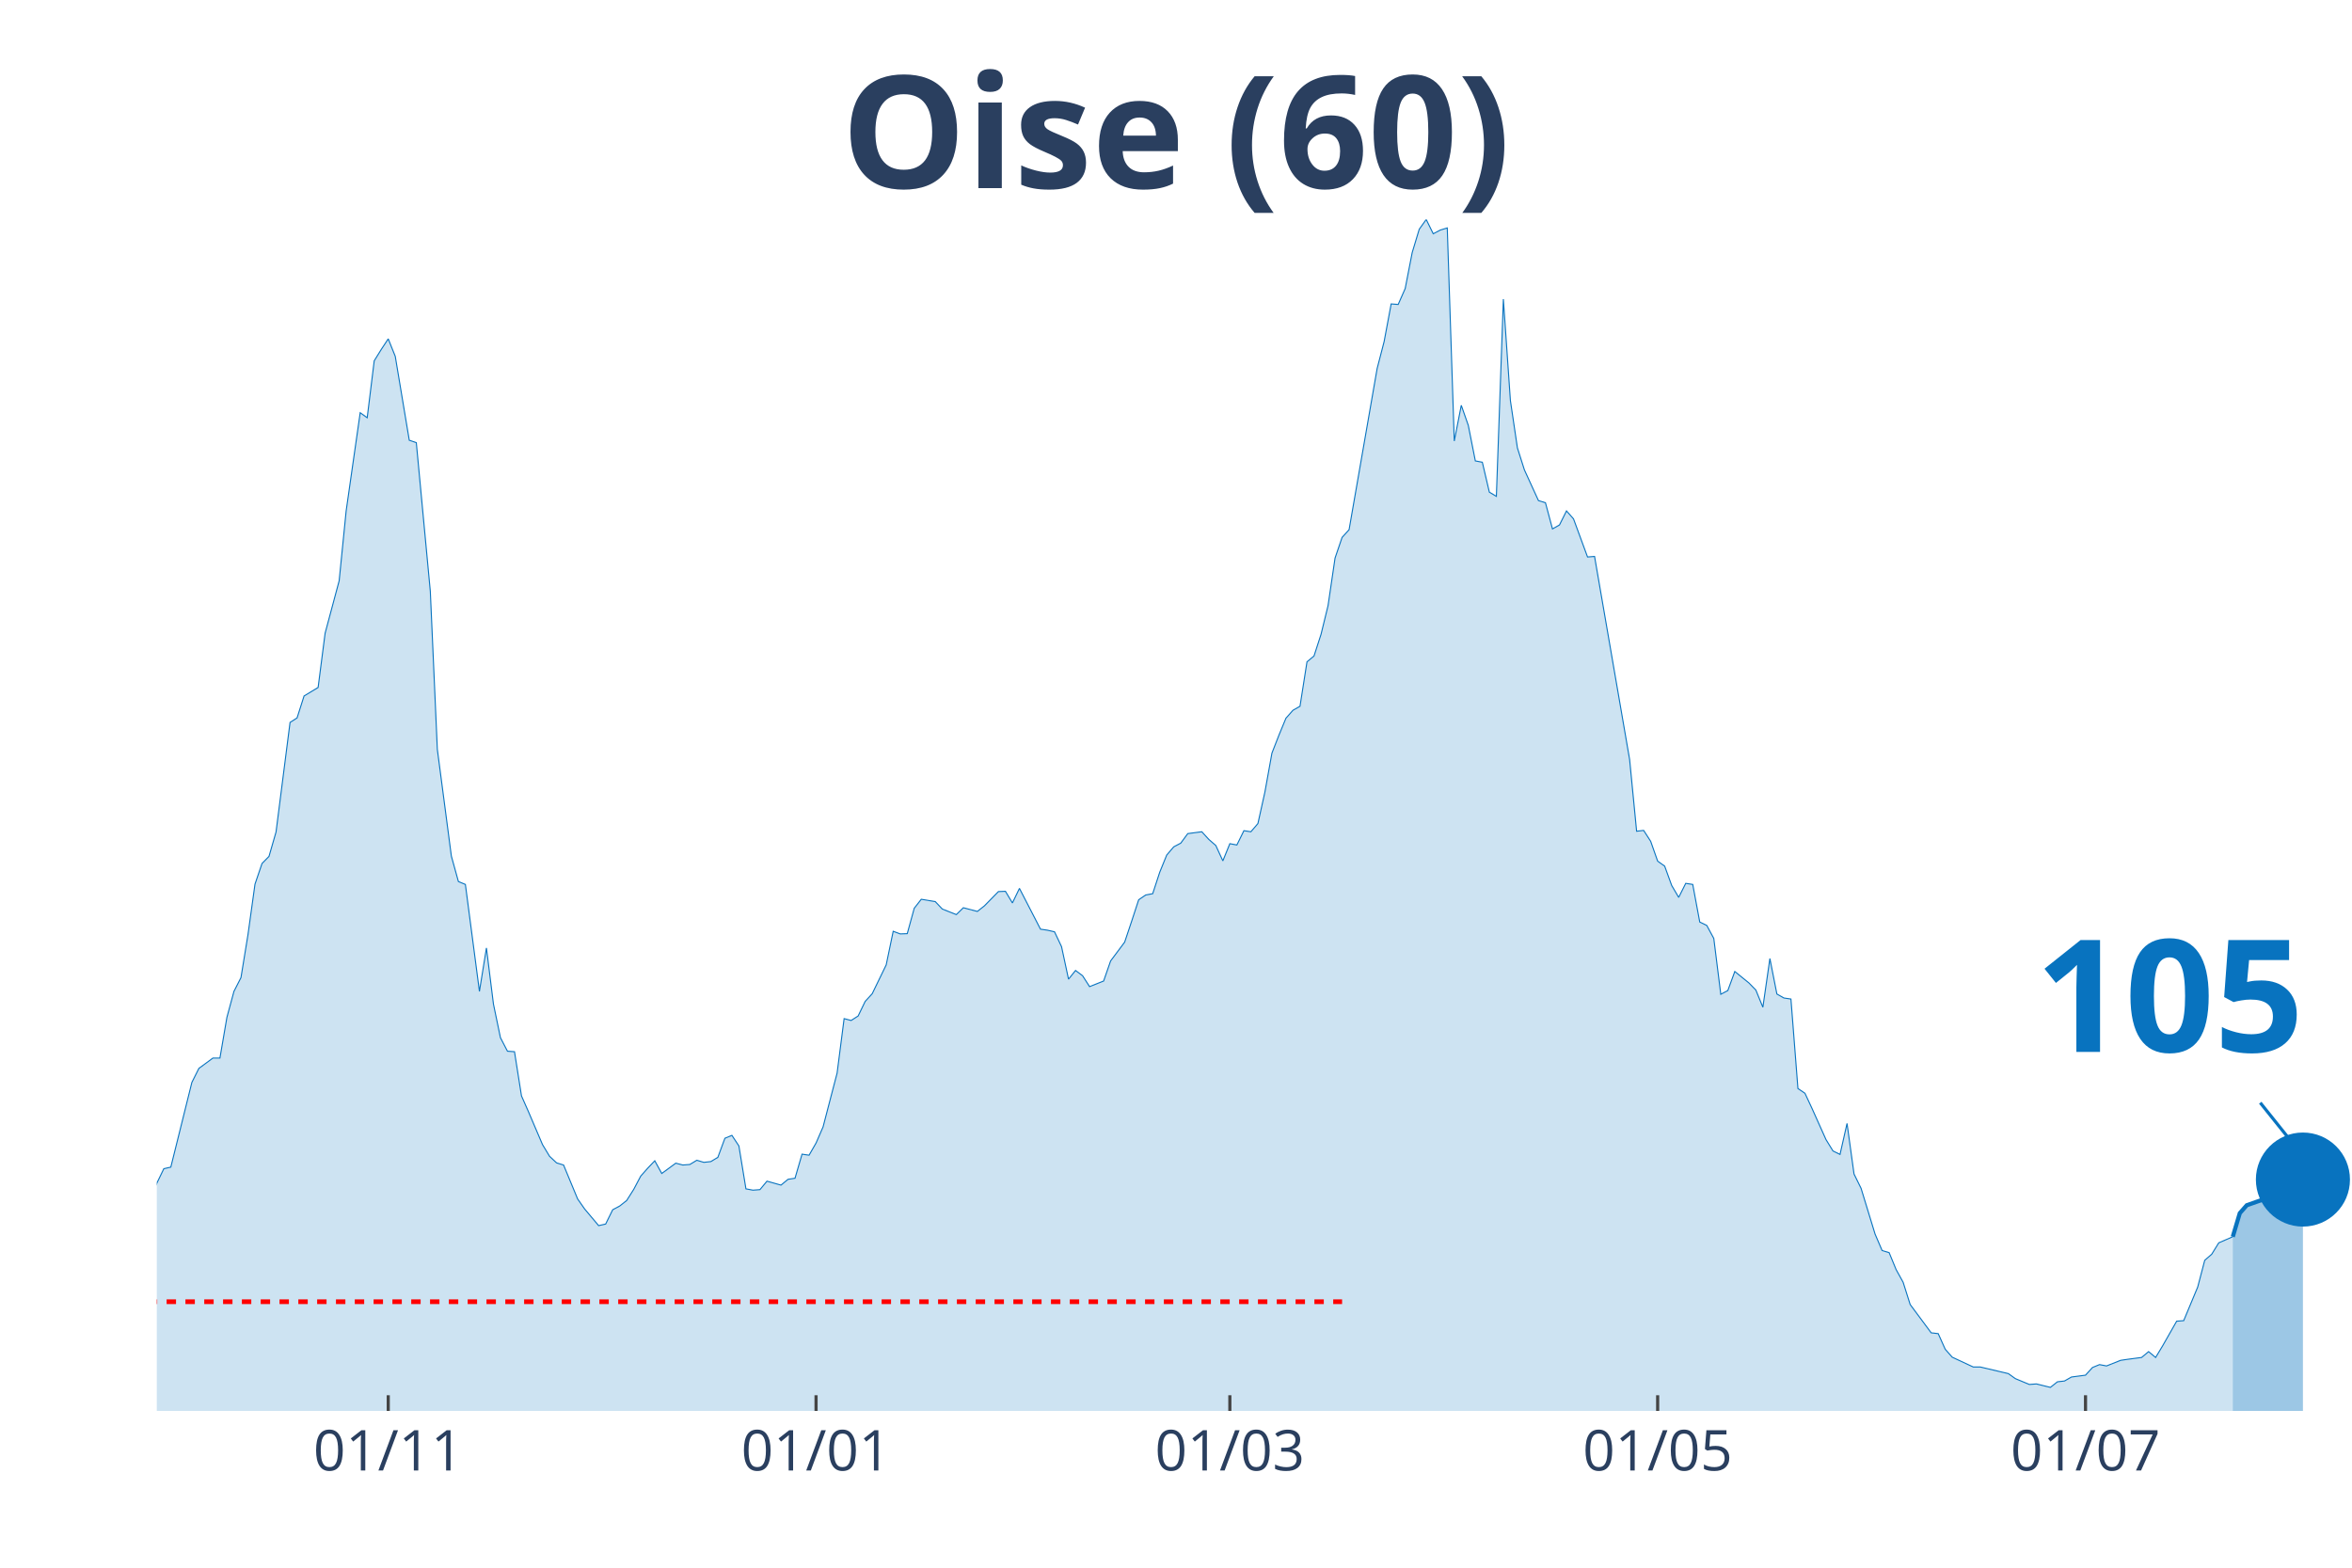
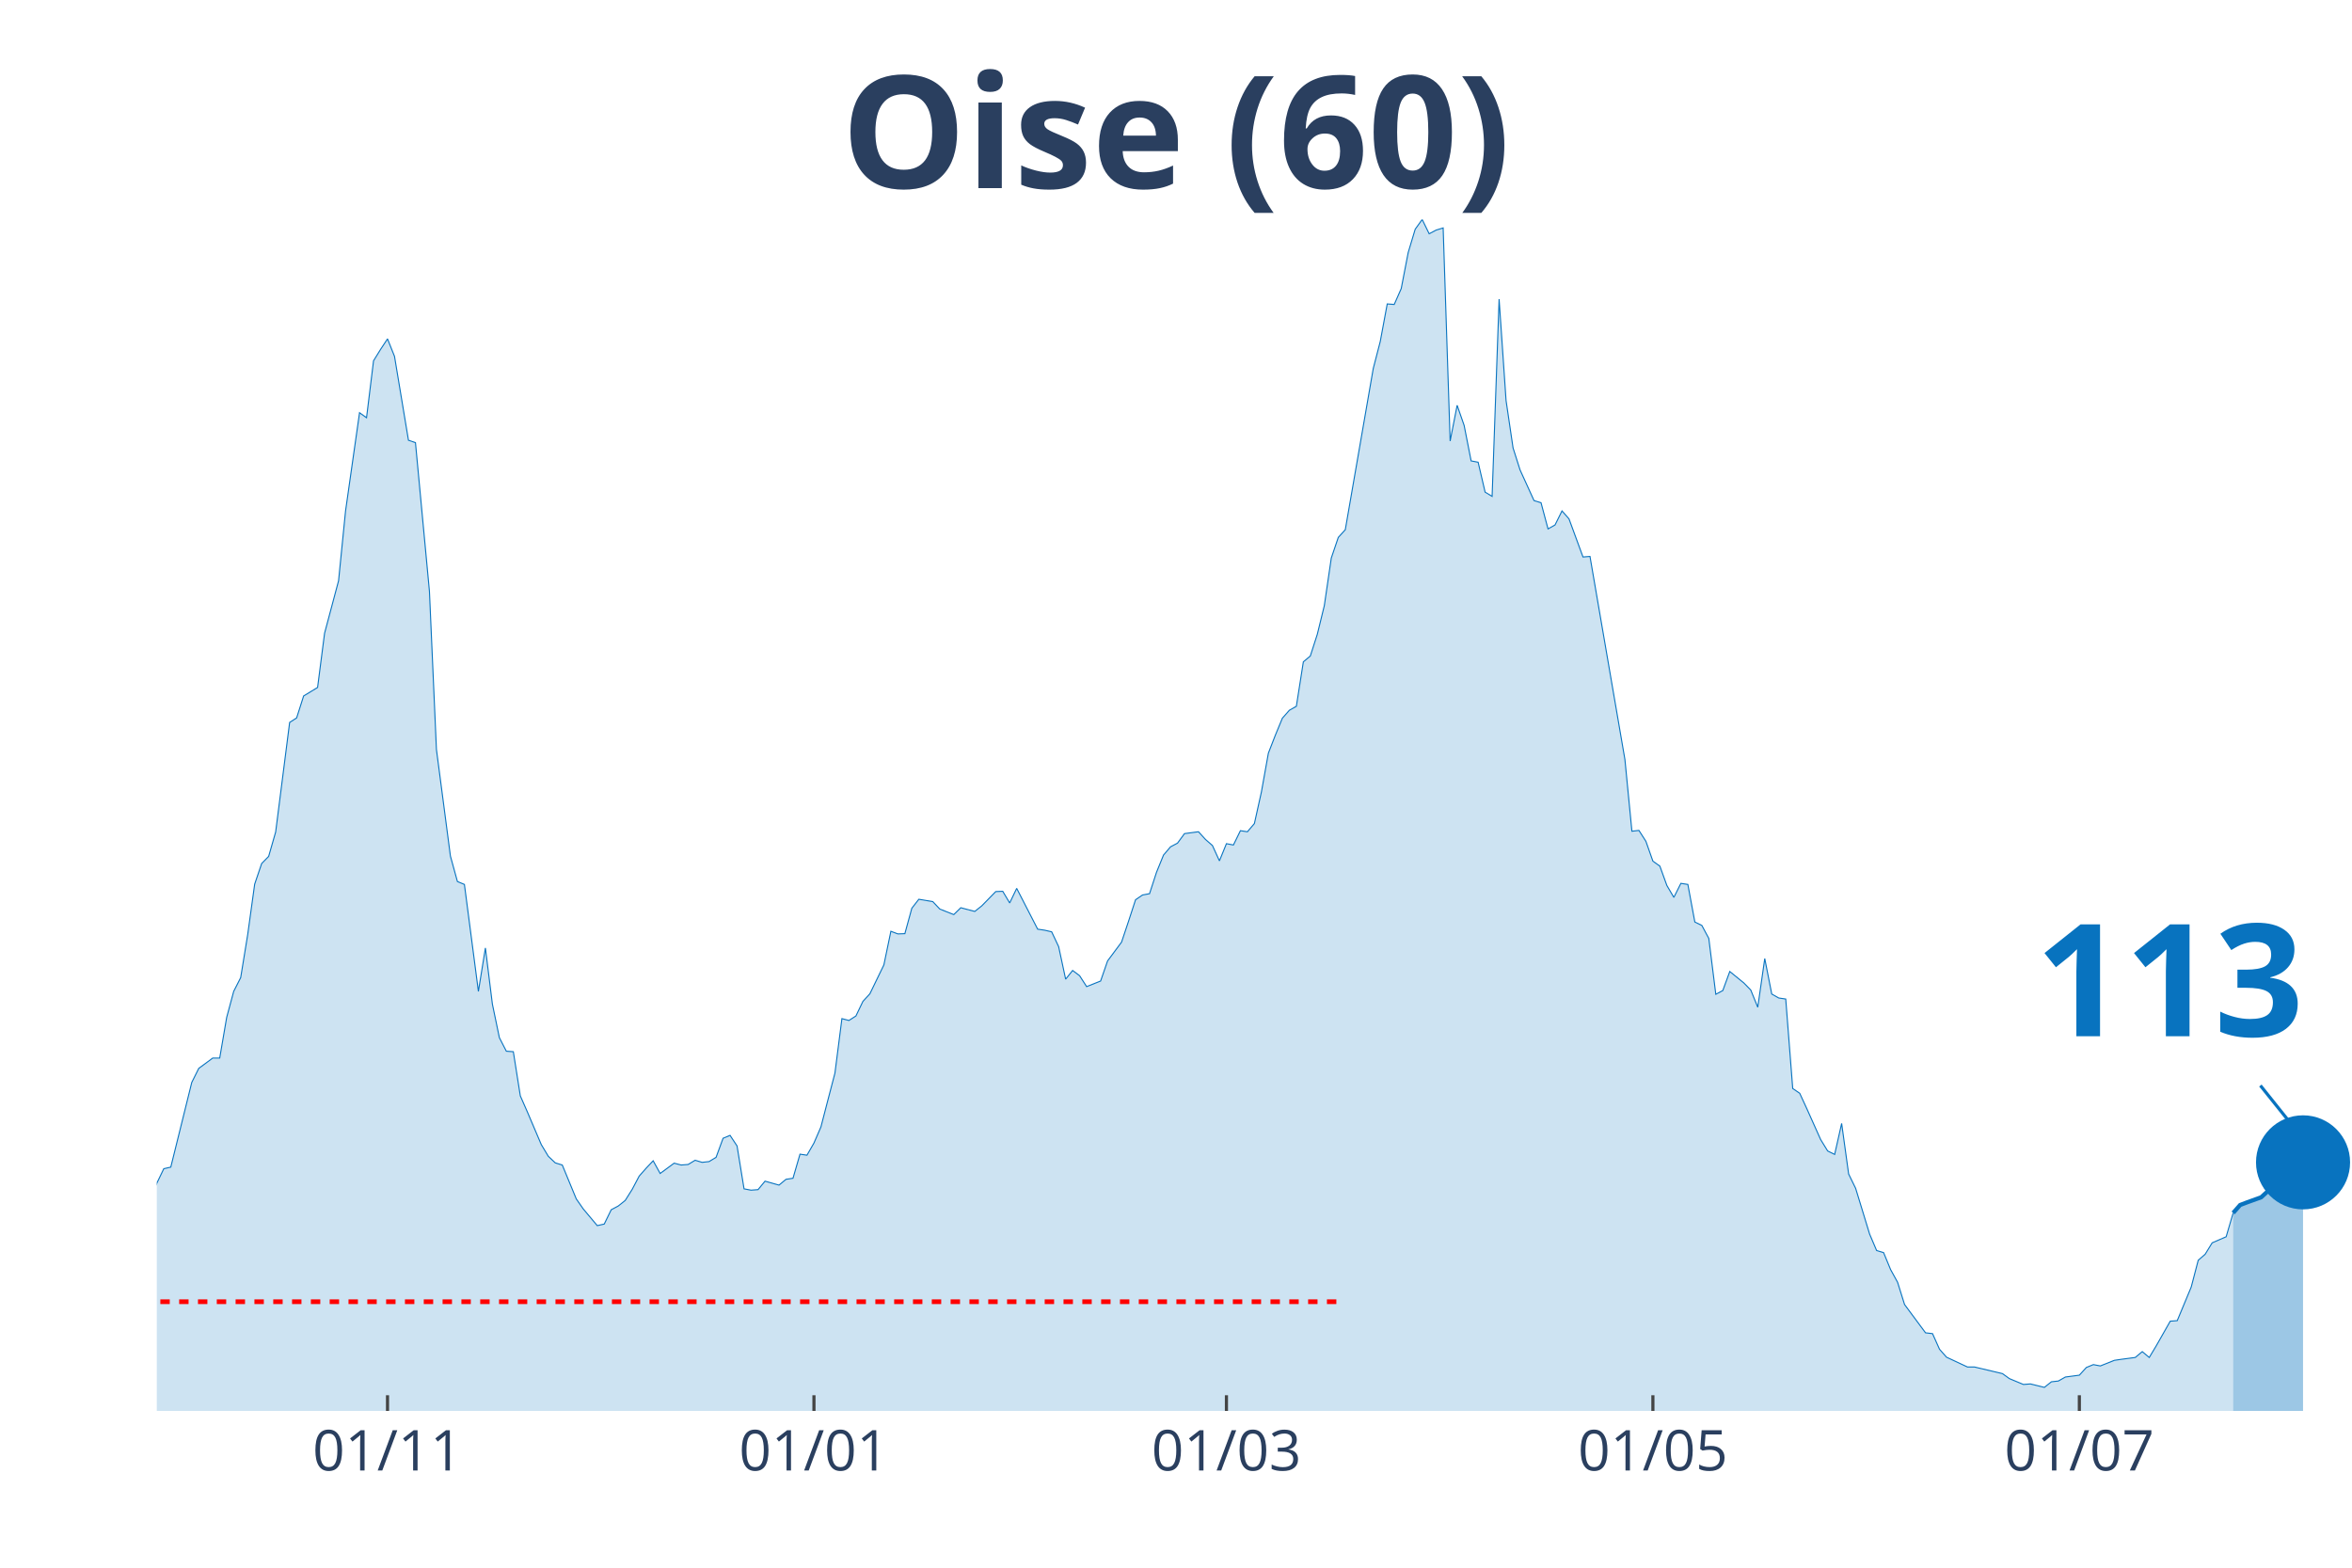
<svg xmlns="http://www.w3.org/2000/svg" class="main-svg" width="1125" height="750" style="" viewBox="0 0 750 500">
  <rect x="0" y="0" width="750" height="500" style="fill: rgb(0, 0, 0); fill-opacity: 0;" />
-   <defs id="defs-f480e1">
+   <defs id="defs-9d856f">
    <g class="clips">
-       <clipPath id="clipf480e1xyplot" class="plotclip">
+       <clipPath id="clip9d856fxyplot" class="plotclip">
        <rect width="700" height="380" />
      </clipPath>
-       <clipPath class="axesclip" id="clipf480e1x">
+       <clipPath class="axesclip" id="clip9d856fx">
        <rect x="50" y="0" width="700" height="500" />
      </clipPath>
-       <clipPath class="axesclip" id="clipf480e1y">
+       <clipPath class="axesclip" id="clip9d856fy">
        <rect x="0" y="70" width="750" height="380" />
      </clipPath>
-       <clipPath class="axesclip" id="clipf480e1xy">
+       <clipPath class="axesclip" id="clip9d856fxy">
        <rect x="50" y="70" width="700" height="380" />
      </clipPath>
    </g>
    <g class="gradients" />
  </defs>
  <g class="bglayer">
    <rect class="bg" x="50" y="70" width="700" height="380" style="fill: rgb(0, 0, 0); fill-opacity: 0; stroke-width: 0;" />
  </g>
  <g class="layer-below">
    <g class="imagelayer" />
    <g class="shapelayer" />
  </g>
  <g class="cartesianlayer">
    <g class="subplot xy">
      <g class="layer-subplot">
        <g class="shapelayer" />
        <g class="imagelayer" />
      </g>
      <g class="gridlayer">
        <g class="x">
-           <path class="xgrid crisp" transform="translate(123.8,0)" d="M0,70v380" style="stroke: rgb(255, 255, 255); stroke-opacity: 1; stroke-width: 1px;" />
-           <path class="xgrid crisp" transform="translate(260.22,0)" d="M0,70v380" style="stroke: rgb(255, 255, 255); stroke-opacity: 1; stroke-width: 1px;" />
-           <path class="xgrid crisp" transform="translate(392.17,0)" d="M0,70v380" style="stroke: rgb(255, 255, 255); stroke-opacity: 1; stroke-width: 1px;" />
-           <path class="xgrid crisp" transform="translate(528.59,0)" d="M0,70v380" style="stroke: rgb(255, 255, 255); stroke-opacity: 1; stroke-width: 1px;" />
-           <path class="xgrid crisp" transform="translate(665.02,0)" d="M0,70v380" style="stroke: rgb(255, 255, 255); stroke-opacity: 1; stroke-width: 1px;" />
+           <path class="xgrid crisp" transform="translate(123.57,0)" d="M0,70v380" style="stroke: rgb(255, 255, 255); stroke-opacity: 1; stroke-width: 1px;" />
+           <path class="xgrid crisp" transform="translate(259.55,0)" d="M0,70v380" style="stroke: rgb(255, 255, 255); stroke-opacity: 1; stroke-width: 1px;" />
+           <path class="xgrid crisp" transform="translate(391.08,0)" d="M0,70v380" style="stroke: rgb(255, 255, 255); stroke-opacity: 1; stroke-width: 1px;" />
+           <path class="xgrid crisp" transform="translate(527.07,0)" d="M0,70v380" style="stroke: rgb(255, 255, 255); stroke-opacity: 1; stroke-width: 1px;" />
+           <path class="xgrid crisp" transform="translate(663.06,0)" d="M0,70v380" style="stroke: rgb(255, 255, 255); stroke-opacity: 1; stroke-width: 1px;" />
        </g>
        <g class="y" />
      </g>
      <g class="zerolinelayer" />
      <path class="xlines-below" />
      <path class="ylines-below" />
      <g class="overlines-below" />
      <g class="xaxislayer-below" />
      <g class="yaxislayer-below" />
      <g class="overaxes-below" />
-       <g class="plot" transform="translate(50, 70)" clip-path="url('#clipf480e1xyplot')">
+       <g class="plot" transform="translate(50, 70)" clip-path="url('#clip9d856fxyplot')">
        <g class="scatterlayer mlayer">
-           <g class="trace scatter trace4628e0" style="stroke-miterlimit: 2;">
+           <g class="trace scatter trace49cd7c" style="stroke-miterlimit: 2;">
            <g class="fills">
              <g>
-                 <path class="js-fill" d="M661.98,380L-304.15,380L-304.15,373.08L-297.44,374.77L-295.21,375.02L-248.24,378.99L-246.01,379.24L-140.89,375.61L-138.66,374.85L-116.29,371.73L-114.06,371.9L-96.17,369.28L-93.93,367.42L-80.51,362.19L-78.27,361.43L-71.57,359.57L-69.33,356.45L-62.62,349.61L-60.38,348.26L-58.15,348.42L-55.91,344.63L-46.96,338.55L-44.73,336.01L-38.02,334.75L-35.78,332.38L-33.55,329.43L-31.31,328.33L-26.84,329.85L-24.6,325.46L-22.36,320.99L-20.13,307.31L-17.89,310.01L-15.65,310.52L-11.18,309.93L-8.95,311.11L-6.71,311.87L-4.47,323.01L-2.24,317.95L0,307.39L2.24,302.75L4.47,302.24L11.18,275.23L13.42,270.75L17.89,267.46L20.13,267.46L22.36,254.46L24.6,246.19L26.84,241.8L29.07,228.12L31.31,211.99L33.55,205.41L35.78,203.13L38.02,195.36L42.49,160.41L44.73,158.97L46.96,151.97L49.2,150.62L51.44,149.26L53.67,131.96L58.15,115.24L60.38,92.95L64.86,61.63L67.09,63.23L69.33,45.08L71.57,41.45L73.8,38.08L76.04,43.65L80.51,70.41L82.75,71.17L87.22,118.62L89.46,169.02L93.93,203.04L96.17,211.15L98.4,212.08L100.64,229.13L102.88,246.19L105.11,232.34L107.35,250.24L109.58,260.96L111.82,265.27L114.06,265.43L116.29,279.53L118.53,284.6L123,295.07L125.24,298.78L127.48,300.89L129.71,301.57L134.19,312.38L136.42,315.58L140.89,320.9L143.13,320.4L145.37,315.84L147.6,314.65L149.84,312.88L152.08,309.34L154.31,305.11L156.55,302.58L158.79,300.22L161.02,304.27L165.5,300.98L167.73,301.57L169.97,301.4L172.2,300.05L174.44,300.72L176.68,300.47L178.91,299.12L181.15,293.04L183.39,292.11L185.62,295.49L187.86,309.17L190.1,309.59L192.33,309.42L194.57,306.72L199.04,307.98L201.28,306.13L203.51,305.79L205.75,298.11L207.99,298.44L210.22,294.56L212.46,289.41L214.7,280.8L216.93,272.27L219.17,254.88L221.41,255.47L223.64,254.04L225.88,249.39L228.12,246.95L232.59,237.74L234.82,227.02L237.06,227.86L239.3,227.78L241.53,219.68L243.77,216.81L248.24,217.56L250.48,219.93L254.95,221.7L257.19,219.51L261.66,220.69L263.9,218.92L268.37,214.36L270.61,214.27L272.84,217.99L275.08,213.34L281.79,226.35L284.03,226.68L286.26,227.19L288.5,231.92L290.73,242.3L292.97,239.52L295.21,241.2L297.44,244.67L301.92,242.89L304.15,236.48L308.63,230.48L310.86,223.81L313.1,216.97L315.34,215.45L317.57,215.03L319.81,208.19L322.04,202.71L324.28,200.09L326.52,198.91L328.75,195.87L333.23,195.28L335.46,197.72L337.7,199.67L339.94,204.56L342.17,199.08L344.41,199.5L346.65,194.94L348.88,195.28L351.12,192.66L353.35,182.61L355.59,170.2L357.83,164.46L360.06,159.06L362.3,156.53L364.54,155.26L366.77,141.08L369.01,139.22L371.25,132.3L373.48,123.18L375.72,107.98L377.96,101.4L380.19,98.95L389.14,47.53L391.37,38.92L393.61,26.93L395.85,27.1L398.08,22.04L400.32,10.55L402.56,3.12L404.79,0L407.03,4.56L409.27,3.38L411.5,2.7L413.74,70.66L415.97,59.27L418.21,65.68L420.45,77L422.68,77.42L424.92,86.96L427.16,88.31L429.39,25.41L431.63,57.75L433.87,72.86L436.1,79.87L440.58,89.66L442.81,90.34L445.05,98.69L447.28,97.43L449.52,92.95L451.76,95.49L456.23,107.64L458.47,107.47L469.65,172.23L471.88,195.11L474.12,194.85L476.36,198.32L478.59,204.65L480.83,206.25L483.07,212.42L485.3,216.21L487.54,211.74L489.78,212.08L492.01,224.07L494.25,225.16L496.49,229.3L498.72,247.11L500.96,245.93L503.19,239.85L507.67,243.48L509.9,245.76L512.14,251.25L514.38,235.72L516.61,247.03L518.85,248.3L521.09,248.63L523.32,277.17L525.56,278.69L527.8,283.5L532.27,293.46L534.5,297.09L536.74,298.19L538.98,288.31L541.21,304.44L543.45,309L547.92,323.6L550.16,328.84L552.4,329.51L554.63,334.92L556.87,338.97L559.11,346.06L565.81,355.09L568.05,355.35L570.29,360.33L572.52,362.86L579.23,365.99L581.47,365.99L590.42,368.1L592.65,369.7L597.12,371.56L599.36,371.39L603.83,372.49L606.07,370.71L608.31,370.46L610.54,369.19L615.02,368.6L617.25,366.15L619.49,365.23L621.73,365.65L626.2,363.87L628.43,363.54L632.91,362.95L635.14,361.09L637.38,362.95L639.62,359.23L644.09,351.38L646.33,351.21L650.8,340.49L653.04,331.96L655.27,330.02L657.51,326.39L661.98,324.45" style="fill: rgb(8, 115, 191); fill-opacity: 0.2; stroke-width: 0;" />
+                 <path class="js-fill" d="M662.1,380L-303.18,380L-303.18,373.08L-296.5,374.77L-294.27,375.02L-247.45,378.99L-245.22,379.24L-140.45,375.61L-138.22,374.85L-115.92,371.73L-113.69,371.9L-95.86,369.28L-93.63,367.42L-80.25,362.19L-78.03,361.43L-71.34,359.57L-69.11,356.45L-62.42,349.61L-60.19,348.26L-57.96,348.42L-55.73,344.63L-46.82,338.55L-44.59,336.01L-37.9,334.75L-35.67,332.38L-33.44,329.43L-31.21,328.33L-26.75,329.85L-24.52,325.46L-22.29,320.99L-20.06,307.31L-17.83,310.01L-15.61,310.52L-11.15,309.93L-8.92,311.11L-6.69,311.87L-4.46,323.01L-2.23,317.95L0,307.39L2.23,302.75L4.46,302.24L11.15,275.23L13.38,270.75L17.83,267.46L20.06,267.46L22.29,254.46L24.52,246.19L26.75,241.8L28.98,228.12L31.21,211.99L33.44,205.41L35.67,203.13L37.9,195.36L42.36,160.41L44.59,158.97L46.82,151.97L49.04,150.62L51.27,149.26L53.5,131.96L57.96,115.24L60.19,92.95L64.65,61.63L66.88,63.23L69.11,45.08L71.34,41.45L73.57,38.08L75.8,43.65L80.25,70.41L82.48,71.17L86.94,118.62L89.17,169.02L93.63,203.04L95.86,211.15L98.09,212.08L100.32,229.13L102.55,246.19L104.78,232.34L107.01,250.24L109.24,260.96L111.46,265.27L113.69,265.43L115.92,279.53L118.15,284.6L122.61,295.07L124.84,298.78L127.07,300.89L129.3,301.57L133.76,312.38L135.99,315.58L140.45,320.9L142.68,320.4L144.9,315.84L147.13,314.65L149.36,312.88L151.59,309.34L153.82,305.11L156.05,302.58L158.28,300.22L160.51,304.27L164.97,300.98L167.2,301.57L169.43,301.4L171.66,300.05L173.89,300.72L176.11,300.47L178.34,299.12L180.57,293.04L182.8,292.11L185.03,295.49L187.26,309.17L189.49,309.59L191.72,309.42L193.95,306.72L198.41,307.98L200.64,306.13L202.87,305.79L205.1,298.11L207.32,298.44L209.55,294.56L211.78,289.41L214.01,280.8L216.24,272.27L218.47,254.88L220.7,255.47L222.93,254.04L225.16,249.39L227.39,246.95L231.85,237.74L234.08,227.02L236.31,227.86L238.54,227.78L240.76,219.68L242.99,216.81L247.45,217.56L249.68,219.93L254.14,221.7L256.37,219.51L260.83,220.69L263.06,218.92L267.52,214.36L269.75,214.27L271.97,217.99L274.2,213.34L280.89,226.35L283.12,226.68L285.35,227.19L287.58,231.92L289.81,242.3L292.04,239.52L294.27,241.2L296.5,244.67L300.96,242.89L303.18,236.48L307.64,230.48L309.87,223.81L312.1,216.97L314.33,215.45L316.56,215.03L318.79,208.19L321.02,202.71L323.25,200.09L325.48,198.91L327.71,195.87L332.17,195.28L334.39,197.72L336.62,199.67L338.85,204.56L341.08,199.08L343.31,199.5L345.54,194.94L347.77,195.28L350,192.66L352.23,182.61L354.46,170.2L356.69,164.46L358.92,159.06L361.15,156.53L363.38,155.26L365.61,141.08L367.83,139.22L370.06,132.3L372.29,123.18L374.52,107.98L376.75,101.4L378.98,98.95L387.9,47.53L390.13,38.92L392.36,26.93L394.59,27.1L396.82,22.04L399.04,10.55L401.27,3.12L403.5,0L405.73,4.56L407.96,3.38L410.19,2.7L412.42,70.66L414.65,59.27L416.88,65.68L419.11,77L421.34,77.42L423.57,86.96L425.8,88.31L428.03,25.41L430.25,57.75L432.48,72.86L434.71,79.87L439.17,89.66L441.4,90.34L443.63,98.69L445.86,97.43L448.09,92.95L450.32,95.49L454.78,107.64L457.01,107.47L468.15,172.23L470.38,195.11L472.61,194.85L474.84,198.32L477.07,204.65L479.3,206.25L481.53,212.42L483.76,216.21L485.99,211.74L488.22,212.08L490.45,224.07L492.68,225.16L494.9,229.3L497.13,247.11L499.36,245.93L501.59,239.85L506.05,243.48L508.28,245.76L510.51,251.25L512.74,235.72L514.97,247.03L517.2,248.3L519.43,248.63L521.66,277.17L523.89,278.69L526.11,283.5L530.57,293.46L532.8,297.09L535.03,298.19L537.26,288.31L539.49,304.44L541.72,309L546.18,323.6L548.41,328.84L550.64,329.51L552.87,334.92L555.1,338.97L557.32,346.06L564.01,355.09L566.24,355.35L568.47,360.33L570.7,362.86L577.39,365.99L579.62,365.99L588.54,368.1L590.76,369.7L595.22,371.56L597.45,371.39L601.91,372.49L604.14,370.71L606.37,370.46L608.6,369.19L613.06,368.6L615.29,366.15L617.52,365.23L619.75,365.65L624.2,363.87L626.43,363.54L630.89,362.95L633.12,361.09L635.35,362.95L637.58,359.23L642.04,351.38L644.27,351.21L648.73,340.49L650.96,331.96L653.18,330.02L655.41,326.39L659.87,324.45L662.1,316.85" style="fill: rgb(8, 115, 191); fill-opacity: 0.2; stroke-width: 0;" />
              </g>
            </g>
            <g class="errorbars" />
            <g class="lines">
-               <path class="js-line" d="M-304.15,373.08L-297.44,374.77L-295.21,375.02L-248.24,378.99L-246.01,379.24L-140.89,375.61L-138.66,374.85L-116.29,371.73L-114.06,371.9L-96.17,369.28L-93.93,367.42L-80.51,362.19L-78.27,361.43L-71.57,359.57L-69.33,356.45L-62.62,349.61L-60.38,348.26L-58.15,348.42L-55.91,344.63L-46.96,338.55L-44.73,336.01L-38.02,334.75L-35.78,332.38L-33.55,329.43L-31.31,328.33L-26.84,329.85L-24.6,325.46L-22.36,320.99L-20.13,307.31L-17.89,310.01L-15.65,310.52L-11.18,309.93L-8.95,311.11L-6.71,311.87L-4.47,323.01L-2.24,317.95L0,307.39L2.24,302.75L4.47,302.24L11.18,275.23L13.42,270.75L17.89,267.46L20.13,267.46L22.36,254.46L24.6,246.19L26.84,241.8L29.07,228.12L31.31,211.99L33.55,205.41L35.78,203.13L38.02,195.36L42.49,160.41L44.73,158.97L46.96,151.97L49.2,150.62L51.44,149.26L53.67,131.96L58.15,115.24L60.38,92.95L64.86,61.63L67.09,63.23L69.33,45.08L71.57,41.45L73.8,38.08L76.04,43.65L80.51,70.41L82.75,71.17L87.22,118.62L89.46,169.02L93.93,203.04L96.17,211.15L98.4,212.08L100.64,229.13L102.88,246.19L105.11,232.34L107.35,250.24L109.58,260.96L111.82,265.27L114.06,265.43L116.29,279.53L118.53,284.6L123,295.07L125.24,298.78L127.48,300.89L129.71,301.57L134.19,312.38L136.42,315.58L140.89,320.9L143.13,320.4L145.37,315.84L147.6,314.65L149.84,312.88L152.08,309.34L154.31,305.11L156.55,302.58L158.79,300.22L161.02,304.27L165.5,300.98L167.73,301.57L169.97,301.4L172.2,300.05L174.44,300.72L176.68,300.47L178.91,299.12L181.15,293.04L183.39,292.11L185.62,295.49L187.86,309.17L190.1,309.59L192.33,309.42L194.57,306.72L199.04,307.98L201.28,306.13L203.51,305.79L205.75,298.11L207.99,298.44L210.22,294.56L212.46,289.41L214.7,280.8L216.93,272.27L219.17,254.88L221.41,255.47L223.64,254.04L225.88,249.39L228.12,246.95L232.59,237.74L234.82,227.02L237.06,227.86L239.3,227.78L241.53,219.68L243.77,216.81L248.24,217.56L250.48,219.93L254.95,221.7L257.19,219.51L261.66,220.69L263.9,218.92L268.37,214.36L270.61,214.27L272.84,217.99L275.08,213.34L281.79,226.35L284.03,226.68L286.26,227.19L288.5,231.92L290.73,242.3L292.97,239.52L295.21,241.2L297.44,244.67L301.92,242.89L304.15,236.48L308.63,230.48L310.86,223.81L313.1,216.97L315.34,215.45L317.57,215.03L319.81,208.19L322.04,202.71L324.28,200.09L326.52,198.91L328.75,195.87L333.23,195.28L335.46,197.72L337.7,199.67L339.94,204.56L342.17,199.08L344.41,199.5L346.65,194.94L348.88,195.28L351.12,192.66L353.35,182.61L355.59,170.2L357.83,164.46L360.06,159.06L362.3,156.53L364.54,155.26L366.77,141.08L369.01,139.22L371.25,132.3L373.48,123.18L375.72,107.98L377.96,101.4L380.19,98.95L389.14,47.53L391.37,38.92L393.61,26.93L395.85,27.1L398.08,22.04L400.32,10.55L402.56,3.12L404.79,0L407.03,4.56L409.27,3.38L411.5,2.7L413.74,70.66L415.97,59.27L418.21,65.68L420.45,77L422.68,77.42L424.92,86.96L427.16,88.31L429.39,25.41L431.63,57.75L433.87,72.86L436.1,79.87L440.58,89.66L442.81,90.34L445.05,98.69L447.28,97.43L449.52,92.95L451.76,95.49L456.23,107.64L458.47,107.47L469.65,172.23L471.88,195.11L474.12,194.85L476.36,198.32L478.59,204.65L480.83,206.25L483.07,212.42L485.3,216.21L487.54,211.74L489.78,212.08L492.01,224.07L494.25,225.16L496.49,229.3L498.72,247.11L500.96,245.93L503.19,239.85L507.67,243.48L509.9,245.76L512.14,251.25L514.38,235.72L516.61,247.03L518.85,248.3L521.09,248.63L523.32,277.17L525.56,278.69L527.8,283.5L532.27,293.46L534.5,297.09L536.74,298.19L538.98,288.31L541.21,304.44L543.45,309L547.92,323.6L550.16,328.84L552.4,329.51L554.63,334.92L556.87,338.97L559.11,346.06L565.81,355.09L568.05,355.35L570.29,360.33L572.52,362.86L579.23,365.99L581.47,365.99L590.42,368.1L592.65,369.7L597.12,371.56L599.36,371.39L603.83,372.49L606.07,370.71L608.31,370.46L610.54,369.19L615.02,368.6L617.25,366.15L619.49,365.23L621.73,365.65L626.2,363.87L628.43,363.54L632.91,362.95L635.14,361.09L637.38,362.95L639.62,359.23L644.09,351.38L646.33,351.21L650.8,340.49L653.04,331.96L655.27,330.02L657.51,326.39L661.98,324.45" style="vector-effect: non-scaling-stroke; fill: none; stroke: rgb(8, 115, 191); stroke-opacity: 1; stroke-width: 0.5px; opacity: 1;" />
+               <path class="js-line" d="M-303.18,373.08L-296.5,374.77L-294.27,375.02L-247.45,378.99L-245.22,379.24L-140.45,375.61L-138.22,374.85L-115.92,371.73L-113.69,371.9L-95.86,369.28L-93.63,367.42L-80.25,362.19L-78.03,361.43L-71.34,359.57L-69.11,356.45L-62.42,349.61L-60.19,348.26L-57.96,348.42L-55.73,344.63L-46.82,338.55L-44.59,336.01L-37.9,334.75L-35.67,332.38L-33.44,329.43L-31.21,328.33L-26.75,329.85L-24.52,325.46L-22.29,320.99L-20.06,307.31L-17.83,310.01L-15.61,310.52L-11.15,309.93L-8.92,311.11L-6.69,311.87L-4.46,323.01L-2.23,317.95L0,307.39L2.23,302.75L4.46,302.24L11.15,275.23L13.38,270.75L17.83,267.46L20.06,267.46L22.29,254.46L24.52,246.19L26.75,241.8L28.98,228.12L31.21,211.99L33.44,205.41L35.67,203.13L37.9,195.36L42.36,160.41L44.59,158.97L46.82,151.97L49.04,150.62L51.27,149.26L53.5,131.96L57.96,115.24L60.19,92.95L64.65,61.63L66.88,63.23L69.11,45.08L71.34,41.45L73.57,38.08L75.8,43.65L80.25,70.41L82.48,71.17L86.94,118.62L89.17,169.02L93.63,203.04L95.86,211.15L98.09,212.08L100.32,229.13L102.55,246.19L104.78,232.34L107.01,250.24L109.24,260.96L111.46,265.27L113.69,265.43L115.92,279.53L118.15,284.6L122.61,295.07L124.84,298.78L127.07,300.89L129.3,301.57L133.76,312.38L135.99,315.58L140.45,320.9L142.68,320.4L144.9,315.84L147.13,314.65L149.36,312.88L151.59,309.34L153.82,305.11L156.05,302.58L158.28,300.22L160.51,304.27L164.97,300.98L167.2,301.57L169.43,301.4L171.66,300.05L173.89,300.72L176.11,300.47L178.34,299.12L180.57,293.04L182.8,292.11L185.03,295.49L187.26,309.17L189.49,309.59L191.72,309.42L193.95,306.72L198.41,307.98L200.64,306.13L202.87,305.79L205.1,298.11L207.32,298.44L209.55,294.56L211.78,289.41L214.01,280.8L216.24,272.27L218.47,254.88L220.7,255.47L222.93,254.04L225.16,249.39L227.39,246.95L231.85,237.74L234.08,227.02L236.31,227.86L238.54,227.78L240.76,219.68L242.99,216.81L247.45,217.56L249.68,219.93L254.14,221.7L256.37,219.51L260.83,220.69L263.06,218.92L267.52,214.36L269.75,214.27L271.97,217.99L274.2,213.34L280.89,226.35L283.12,226.68L285.35,227.19L287.58,231.92L289.81,242.3L292.04,239.52L294.27,241.2L296.5,244.67L300.96,242.89L303.18,236.48L307.64,230.48L309.87,223.81L312.1,216.97L314.33,215.45L316.56,215.03L318.79,208.19L321.02,202.71L323.25,200.09L325.48,198.91L327.71,195.87L332.17,195.28L334.39,197.72L336.62,199.67L338.85,204.56L341.08,199.08L343.31,199.5L345.54,194.94L347.77,195.28L350,192.66L352.23,182.61L354.46,170.2L356.69,164.46L358.92,159.06L361.15,156.53L363.38,155.26L365.61,141.08L367.83,139.22L370.06,132.3L372.29,123.18L374.52,107.98L376.75,101.4L378.98,98.95L387.9,47.53L390.13,38.92L392.36,26.93L394.59,27.1L396.82,22.04L399.04,10.55L401.27,3.12L403.5,0L405.73,4.56L407.96,3.38L410.19,2.7L412.42,70.66L414.65,59.27L416.88,65.68L419.11,77L421.34,77.42L423.57,86.96L425.8,88.31L428.03,25.41L430.25,57.75L432.48,72.86L434.71,79.87L439.17,89.66L441.4,90.34L443.63,98.69L445.86,97.43L448.09,92.95L450.32,95.49L454.78,107.64L457.01,107.47L468.15,172.23L470.38,195.11L472.61,194.85L474.84,198.32L477.07,204.65L479.3,206.25L481.53,212.42L483.76,216.21L485.99,211.74L488.22,212.08L490.45,224.07L492.68,225.16L494.9,229.3L497.13,247.11L499.36,245.93L501.59,239.85L506.05,243.48L508.28,245.76L510.51,251.25L512.74,235.72L514.97,247.03L517.2,248.3L519.43,248.63L521.66,277.17L523.89,278.69L526.11,283.5L530.57,293.46L532.8,297.09L535.03,298.19L537.26,288.31L539.49,304.44L541.72,309L546.18,323.6L548.41,328.84L550.64,329.51L552.87,334.92L555.1,338.97L557.32,346.06L564.01,355.09L566.24,355.35L568.47,360.33L570.7,362.86L577.39,365.99L579.62,365.99L588.54,368.1L590.76,369.7L595.22,371.56L597.45,371.39L601.91,372.49L604.14,370.71L606.37,370.46L608.6,369.19L613.06,368.6L615.29,366.15L617.52,365.23L619.75,365.65L624.2,363.87L626.43,363.54L630.89,362.95L633.12,361.09L635.35,362.95L637.58,359.23L642.04,351.38L644.27,351.21L648.73,340.49L650.96,331.96L653.18,330.02L655.41,326.39L659.87,324.45L662.1,316.85" style="vector-effect: non-scaling-stroke; fill: none; stroke: rgb(8, 115, 191); stroke-opacity: 1; stroke-width: 0.5px; opacity: 1;" />
            </g>
            <g class="points" />
            <g class="text" />
          </g>
-           <g class="trace scatter tracea2f719" style="stroke-miterlimit: 2;">
+           <g class="trace scatter tracecf9662" style="stroke-miterlimit: 2;">
            <g class="fills">
              <g>
-                 <path class="js-fill" d="M684.35,380L661.98,380L661.98,324.45L664.22,316.93L666.45,314.4L673.16,312.04L675.4,310.1L677.64,309.34L679.87,310.77L684.35,306.21" style="fill: rgb(8, 115, 191); fill-opacity: 0.4; stroke-width: 0;" />
+                 <path class="js-fill" d="M684.39,380L662.1,380L662.1,316.85L664.33,314.32L666.56,313.47L671.02,311.87L673.25,309.84L675.48,309.08L677.71,310.69L679.94,307.82L682.17,306.21L684.39,300.72" style="fill: rgb(8, 115, 191); fill-opacity: 0.4; stroke-width: 0;" />
              </g>
            </g>
            <g class="errorbars" />
            <g class="lines">
-               <path class="js-line" d="M661.98,324.45L664.22,316.93L666.45,314.4L673.16,312.04L675.4,310.1L677.64,309.34L679.87,310.77L684.35,306.21" style="vector-effect: non-scaling-stroke; fill: none; stroke: rgb(8, 115, 191); stroke-opacity: 1; stroke-width: 2px; opacity: 1;" />
+               <path class="js-line" d="M662.1,316.85L664.33,314.32L666.56,313.47L671.02,311.87L673.25,309.84L675.48,309.08L677.71,310.69L679.94,307.82L682.17,306.21L684.39,300.72" style="vector-effect: non-scaling-stroke; fill: none; stroke: rgb(8, 115, 191); stroke-opacity: 1; stroke-width: 2px; opacity: 1;" />
            </g>
            <g class="points" />
            <g class="text" />
          </g>
-           <g class="trace scatter tracecf4965" style="stroke-miterlimit: 2; opacity: 1;">
+           <g class="trace scatter traceaefd51" style="stroke-miterlimit: 2; opacity: 1;">
            <g class="fills" />
            <g class="errorbars" />
            <g class="lines" />
            <g class="points">
-               <path class="point" transform="translate(684.35,306.21)" d="M15,0A15,15 0 1,1 0,-15A15,15 0 0,1 15,0Z" style="opacity: 1; stroke-width: 0px; fill: rgb(8, 115, 191); fill-opacity: 1;" />
+               <path class="point" transform="translate(684.39,300.72)" d="M15,0A15,15 0 1,1 0,-15A15,15 0 0,1 15,0Z" style="opacity: 1; stroke-width: 0px; fill: rgb(8, 115, 191); fill-opacity: 1;" />
            </g>
            <g class="text" />
          </g>
        </g>
      </g>
      <g class="overplot" />
      <path class="xlines-above crisp" style="fill: none; stroke-width: 1px; stroke: rgb(0, 0, 0); stroke-opacity: 0;" d="" />
      <path class="ylines-above crisp" style="fill: none;" d="M0,0" />
      <g class="overlines-above" />
      <g class="xaxislayer-above">
-         <path class="xtick ticks crisp" d="M0,450v-5" transform="translate(123.8,0)" style="stroke: rgb(68, 68, 68); stroke-opacity: 1; stroke-width: 1px;" />
-         <path class="xtick ticks crisp" d="M0,450v-5" transform="translate(260.22,0)" style="stroke: rgb(68, 68, 68); stroke-opacity: 1; stroke-width: 1px;" />
-         <path class="xtick ticks crisp" d="M0,450v-5" transform="translate(392.17,0)" style="stroke: rgb(68, 68, 68); stroke-opacity: 1; stroke-width: 1px;" />
-         <path class="xtick ticks crisp" d="M0,450v-5" transform="translate(528.59,0)" style="stroke: rgb(68, 68, 68); stroke-opacity: 1; stroke-width: 1px;" />
-         <path class="xtick ticks crisp" d="M0,450v-5" transform="translate(665.02,0)" style="stroke: rgb(68, 68, 68); stroke-opacity: 1; stroke-width: 1px;" />
+         <path class="xtick ticks crisp" d="M0,450v-5" transform="translate(123.57,0)" style="stroke: rgb(68, 68, 68); stroke-opacity: 1; stroke-width: 1px;" />
+         <path class="xtick ticks crisp" d="M0,450v-5" transform="translate(259.55,0)" style="stroke: rgb(68, 68, 68); stroke-opacity: 1; stroke-width: 1px;" />
+         <path class="xtick ticks crisp" d="M0,450v-5" transform="translate(391.08,0)" style="stroke: rgb(68, 68, 68); stroke-opacity: 1; stroke-width: 1px;" />
+         <path class="xtick ticks crisp" d="M0,450v-5" transform="translate(527.07,0)" style="stroke: rgb(68, 68, 68); stroke-opacity: 1; stroke-width: 1px;" />
+         <path class="xtick ticks crisp" d="M0,450v-5" transform="translate(663.06,0)" style="stroke: rgb(68, 68, 68); stroke-opacity: 1; stroke-width: 1px;" />
        <g class="xtick">
-           <text text-anchor="middle" x="0" y="469" transform="translate(123.8,0)" style="font-family: 'Open Sans', verdana, arial, sans-serif; font-size: 18px; fill: rgb(42, 63, 95); fill-opacity: 1; white-space: pre;">01/11</text>
+           <text text-anchor="middle" x="0" y="469" transform="translate(123.57,0)" style="font-family: 'Open Sans', verdana, arial, sans-serif; font-size: 18px; fill: rgb(42, 63, 95); fill-opacity: 1; white-space: pre;">01/11</text>
        </g>
        <g class="xtick">
-           <text text-anchor="middle" x="0" y="469" transform="translate(260.22,0)" style="font-family: 'Open Sans', verdana, arial, sans-serif; font-size: 18px; fill: rgb(42, 63, 95); fill-opacity: 1; white-space: pre;">01/01</text>
+           <text text-anchor="middle" x="0" y="469" transform="translate(259.55,0)" style="font-family: 'Open Sans', verdana, arial, sans-serif; font-size: 18px; fill: rgb(42, 63, 95); fill-opacity: 1; white-space: pre;">01/01</text>
        </g>
        <g class="xtick">
-           <text text-anchor="middle" x="0" y="469" transform="translate(392.17,0)" style="font-family: 'Open Sans', verdana, arial, sans-serif; font-size: 18px; fill: rgb(42, 63, 95); fill-opacity: 1; white-space: pre;">01/03</text>
+           <text text-anchor="middle" x="0" y="469" transform="translate(391.08,0)" style="font-family: 'Open Sans', verdana, arial, sans-serif; font-size: 18px; fill: rgb(42, 63, 95); fill-opacity: 1; white-space: pre;">01/03</text>
        </g>
        <g class="xtick">
-           <text text-anchor="middle" x="0" y="469" transform="translate(528.59,0)" style="font-family: 'Open Sans', verdana, arial, sans-serif; font-size: 18px; fill: rgb(42, 63, 95); fill-opacity: 1; white-space: pre;">01/05</text>
+           <text text-anchor="middle" x="0" y="469" transform="translate(527.07,0)" style="font-family: 'Open Sans', verdana, arial, sans-serif; font-size: 18px; fill: rgb(42, 63, 95); fill-opacity: 1; white-space: pre;">01/05</text>
        </g>
        <g class="xtick">
-           <text text-anchor="middle" x="0" y="469" transform="translate(665.02,0)" style="font-family: 'Open Sans', verdana, arial, sans-serif; font-size: 18px; fill: rgb(42, 63, 95); fill-opacity: 1; white-space: pre;">01/07</text>
+           <text text-anchor="middle" x="0" y="469" transform="translate(663.06,0)" style="font-family: 'Open Sans', verdana, arial, sans-serif; font-size: 18px; fill: rgb(42, 63, 95); fill-opacity: 1; white-space: pre;">01/07</text>
        </g>
      </g>
      <g class="yaxislayer-above" />
      <g class="overaxes-above" />
    </g>
  </g>
  <g class="polarlayer" />
  <g class="ternarylayer" />
  <g class="geolayer" />
  <g class="funnelarealayer" />
  <g class="pielayer" />
  <g class="treemaplayer" />
  <g class="sunburstlayer" />
  <g class="glimages" />
-   <defs id="topdefs-f480e1">
+   <defs id="topdefs-9d856f">
    <g class="clips" />
  </defs>
  <g class="layer-above">
    <g class="imagelayer" />
    <g class="shapelayer">
-       <path data-index="0" fill-rule="evenodd" d="M-1206.87,415.17L427.96,415.17" clip-path="url('#clipf480e1xy')" style="opacity: 1; stroke: rgb(255, 0, 0); stroke-opacity: 1; fill: rgb(0, 0, 0); fill-opacity: 0; stroke-dasharray: 3px, 3px; stroke-width: 1.5px;" />
+       <path data-index="0" fill-rule="evenodd" d="M-1202.87,415.17L426.75,415.17" clip-path="url('#clip9d856fxy')" style="opacity: 1; stroke: rgb(255, 0, 0); stroke-opacity: 1; fill: rgb(0, 0, 0); fill-opacity: 0; stroke-dasharray: 3px, 3px; stroke-width: 1.5px;" />
    </g>
  </g>
  <g class="infolayer">
    <g class="g-gtitle">
      <text class="gtitle" x="375" y="25" text-anchor="middle" dy="0.7em" style="font-family: 'Open Sans', verdana, arial, sans-serif; font-size: 50px; fill: rgb(42, 63, 95); opacity: 1; font-weight: normal; white-space: pre;">
        <tspan style="font-weight:bold">Oise (60)</tspan>
      </text>
    </g>
    <g class="g-xtitle" />
    <g class="annotation" data-index="0" style="opacity: 1;">
-       <g class="annotation-text-g" transform="rotate(0,692.35,316.21)">
-         <g class="cursor-pointer" transform="translate(634, 280)">
+       <g class="annotation-text-g" transform="rotate(0,692.39,310.72)">
+         <g class="cursor-pointer" transform="translate(634, 275)">
          <rect class="bg" x="0.5" y="0.5" width="115" height="71" style="stroke-width: 1px; stroke: rgb(0, 0, 0); stroke-opacity: 0; fill: rgb(255, 255, 255); fill-opacity: 0.6;" />
          <text class="annotation-text" text-anchor="middle" x="57.812" y="55.5" style="font-family: 'Open Sans', verdana, arial, sans-serif; font-size: 50px; fill: rgb(8, 115, 191); fill-opacity: 1; white-space: pre;">
-             <tspan style="font-weight:bold">105 </tspan>
+             <tspan style="font-weight:bold">113 </tspan>
          </text>
        </g>
      </g>
      <g class="annotation-arrow-g" style="opacity: 1;">
-         <path d="M720.75,351.71L732.35,366.21" style="stroke-width: 1px; stroke: rgb(8, 115, 191); stroke-opacity: 1; stroke-dasharray: 0px, 0px, 18.569px, 18.569px;" />
+         <path d="M720.79,346.22L732.39,360.72" style="stroke-width: 1px; stroke: rgb(8, 115, 191); stroke-opacity: 1; stroke-dasharray: 0px, 0px, 18.569px, 18.569px;" />
      </g>
    </g>
  </g>
</svg>
